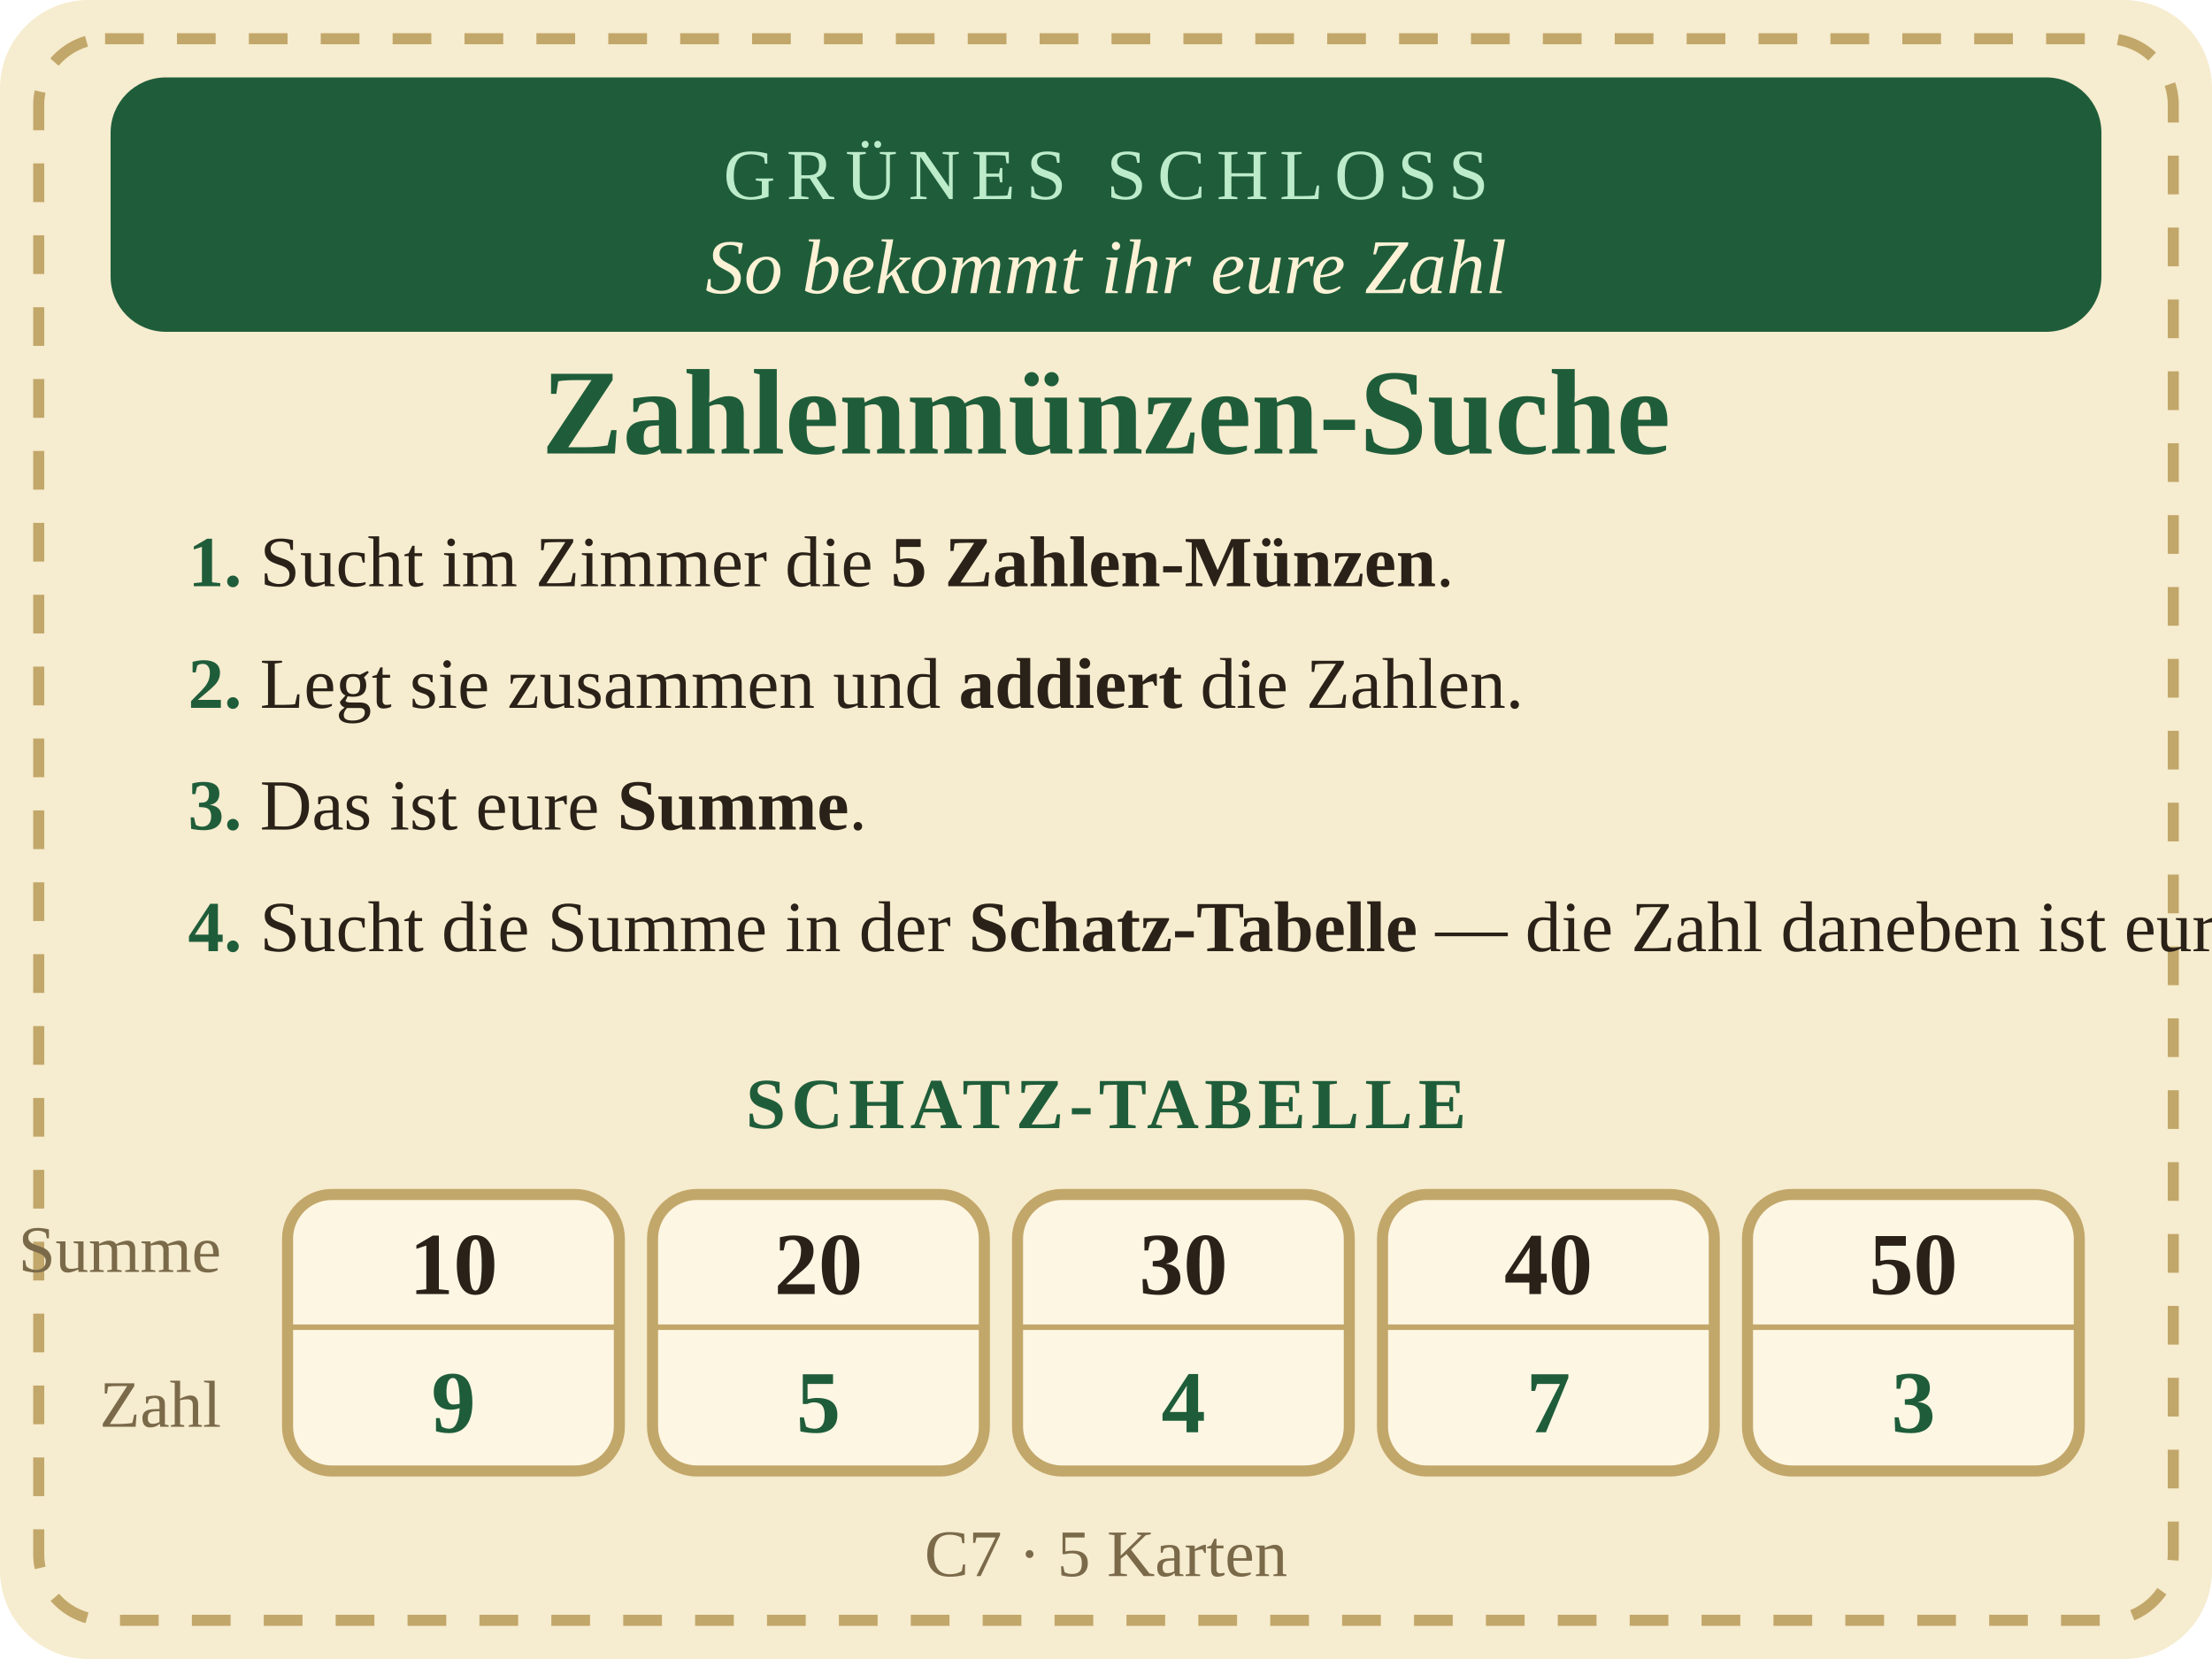
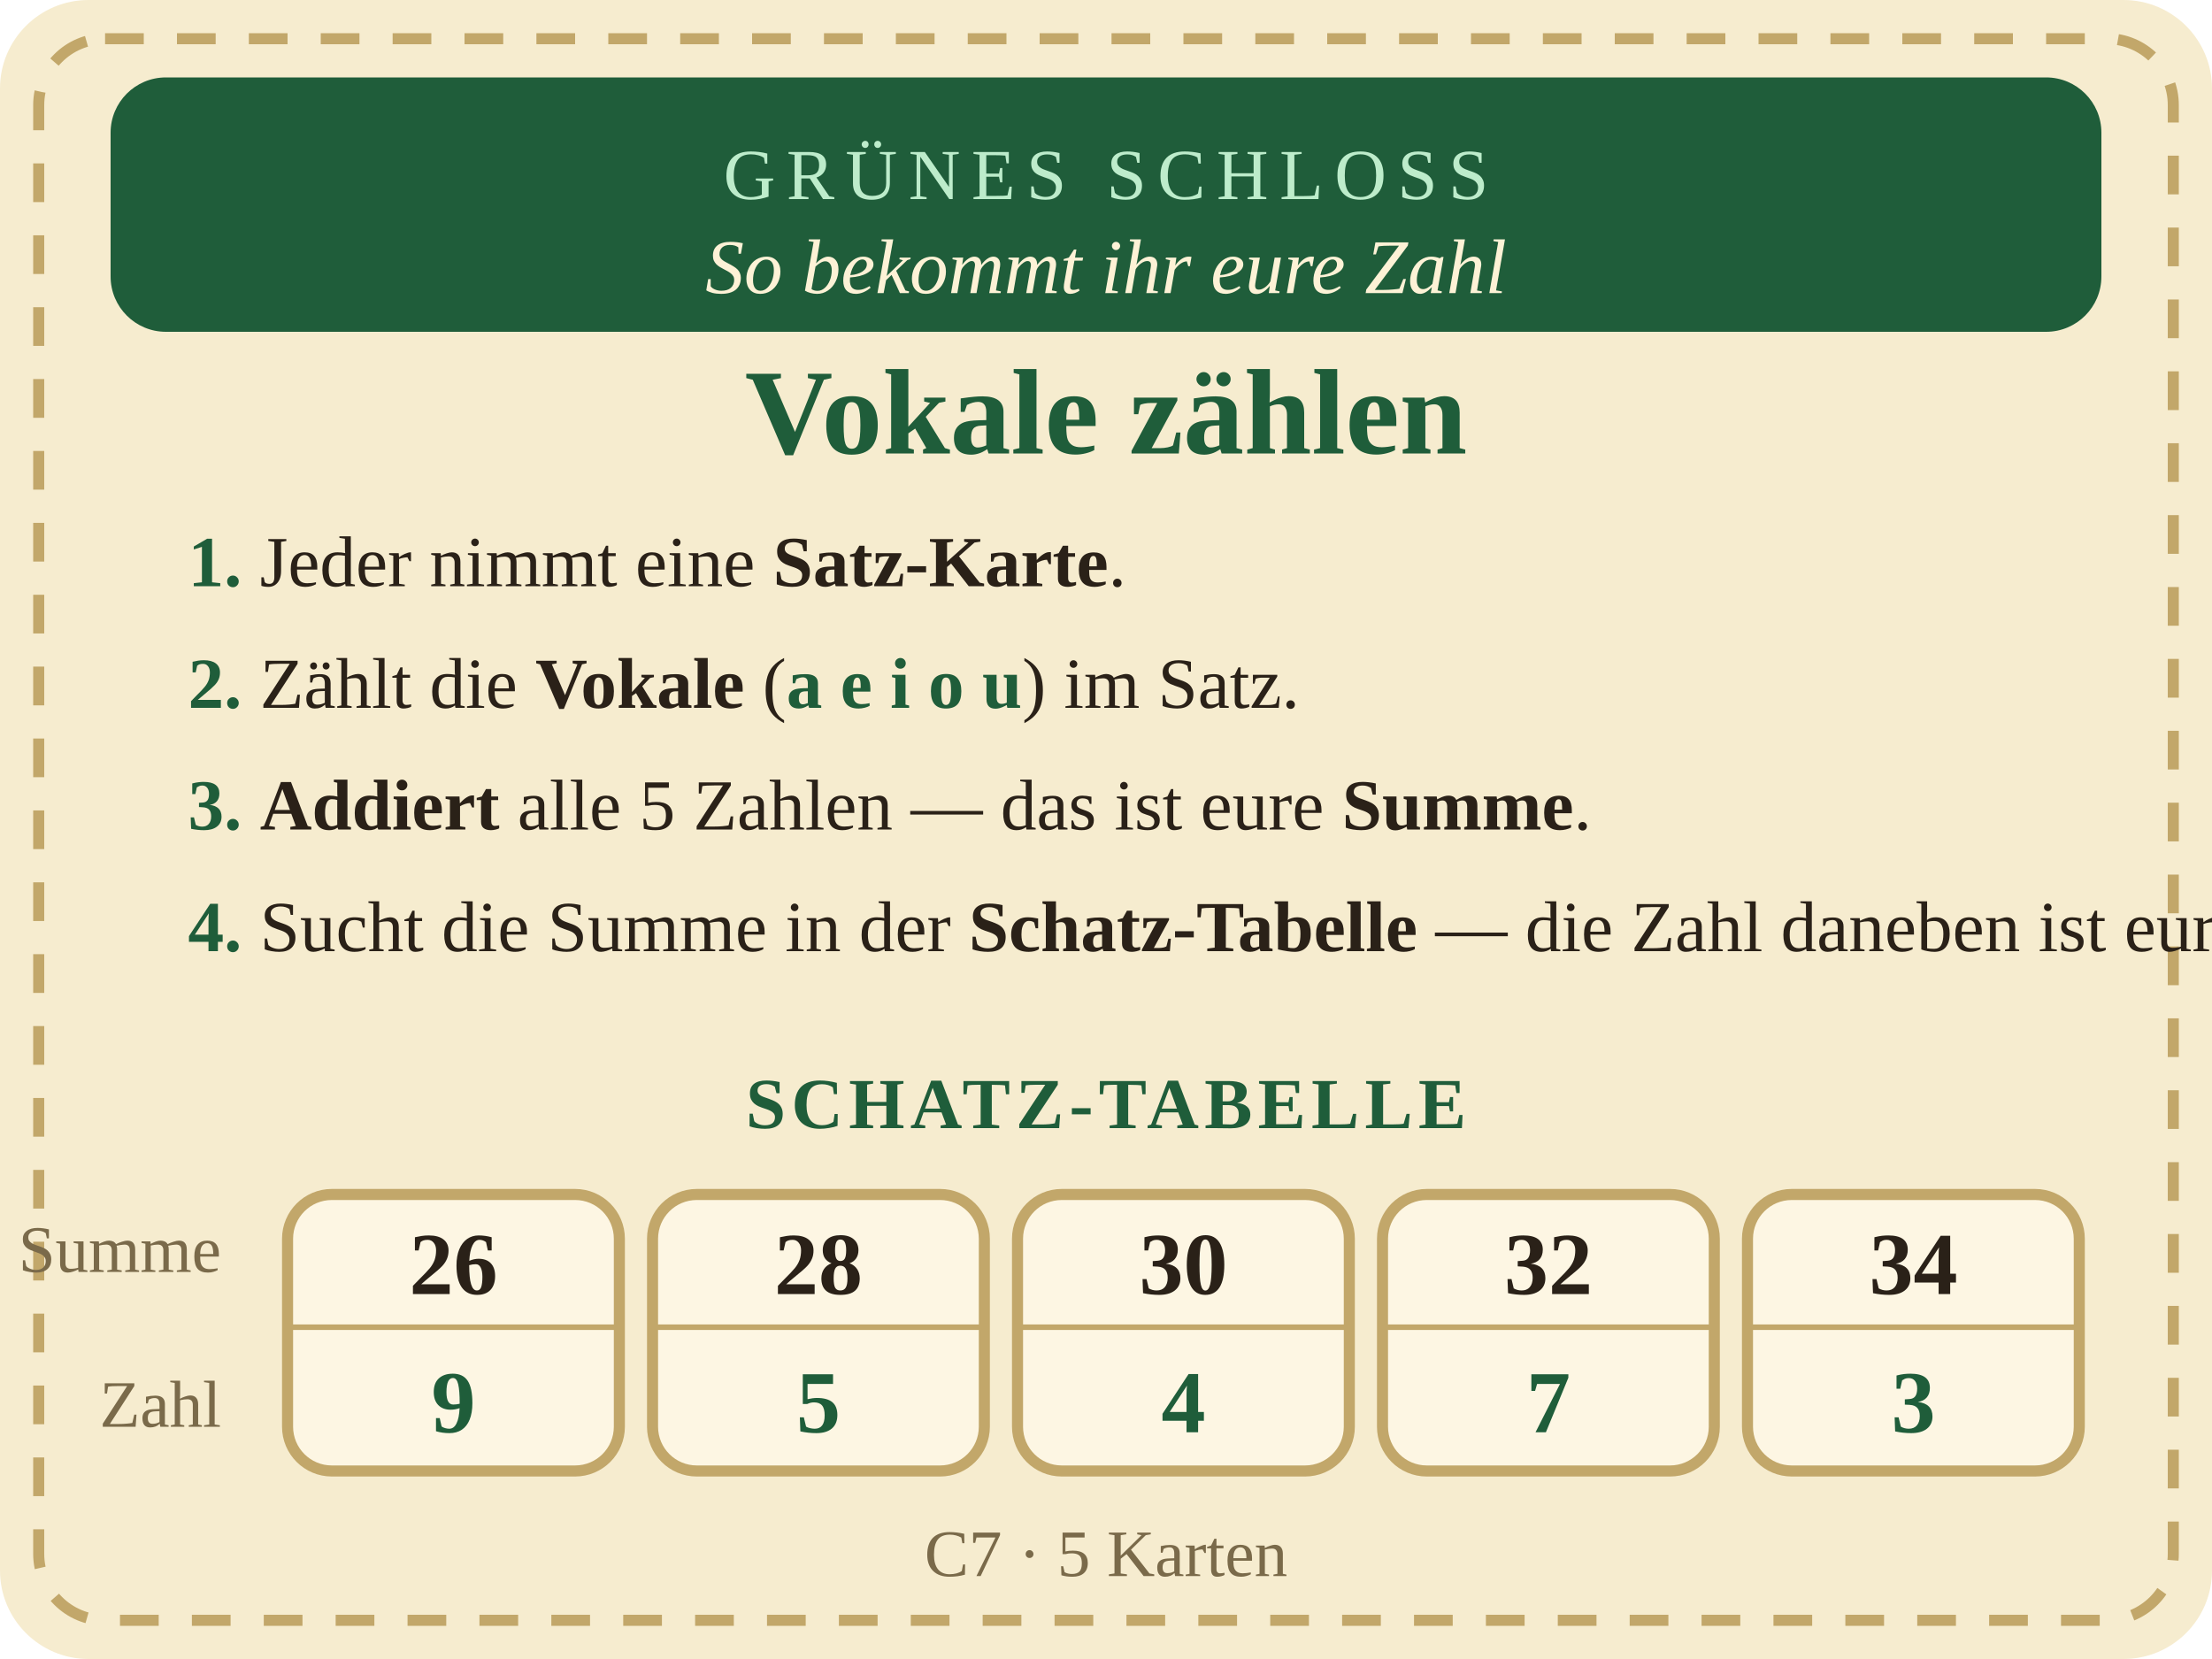
<svg xmlns="http://www.w3.org/2000/svg" viewBox="0 0 400 300" width="100mm" height="75mm" font-family="Georgia, 'Times New Roman', serif">
-   <defs>
-     <radialGradient id="c7-00-coin" cx="34%" cy="30%" r="75%">
-       <stop offset="0" stop-color="#f0d27a" />
-       <stop offset="0.6" stop-color="#c9972b" />
-       <stop offset="1" stop-color="#8a6510" />
-     </radialGradient>
-   </defs>
  <rect x="0" y="0" width="400" height="300" rx="16" fill="#f6eccf" />
  <rect x="7" y="7" width="386" height="286" rx="12" fill="none" stroke="#c2a76a" stroke-width="2" stroke-dasharray="7 6" />
  <rect x="20" y="14" width="360" height="46" rx="10" fill="#1f5d3a" />
  <text x="200" y="36" text-anchor="middle" fill="#bdeccb" font-size="13" letter-spacing="2">GRÜNES SCHLOSS</text>
  <text x="200" y="53" text-anchor="middle" fill="#fdf2d6" font-size="14" font-style="italic">So bekommt ihr eure Zahl</text>
-   <text x="200" y="82" text-anchor="middle" fill="#1f5d3a" font-size="22" font-weight="700">Zahlenmünzen-Suche</text>
+   <text x="200" y="82" text-anchor="middle" fill="#1f5d3a" font-size="22" font-weight="700">Vokale zählen</text>
  <g fill="#2a2118" font-size="13">
    <text x="34" y="106">
-       <tspan fill="#1f5d3a" font-weight="700">1.</tspan>  Sucht im Zimmer die <tspan font-weight="700">5 Zahlen-Münzen</tspan>.</text>
+       <tspan fill="#1f5d3a" font-weight="700">1.</tspan>  Jeder nimmt eine <tspan font-weight="700">Satz-Karte</tspan>.</text>
    <text x="34" y="128">
-       <tspan fill="#1f5d3a" font-weight="700">2.</tspan>  Legt sie zusammen und <tspan font-weight="700">addiert</tspan> die Zahlen.</text>
+       <tspan fill="#1f5d3a" font-weight="700">2.</tspan>  Zählt die <tspan font-weight="700">Vokale</tspan> (<tspan fill="#1f5d3a" font-weight="700">a e i o u</tspan>) im Satz.</text>
    <text x="34" y="150">
-       <tspan fill="#1f5d3a" font-weight="700">3.</tspan>  Das ist eure <tspan font-weight="700">Summe</tspan>.</text>
+       <tspan fill="#1f5d3a" font-weight="700">3.</tspan>
+       <tspan font-weight="700">Addiert</tspan> alle 5 Zahlen — das ist eure <tspan font-weight="700">Summe</tspan>.</text>
    <text x="34" y="172">
      <tspan fill="#1f5d3a" font-weight="700">4.</tspan>  Sucht die Summe in der <tspan font-weight="700">Schatz-Tabelle</tspan> — die Zahl daneben ist eure Zahl!</text>
  </g>
  <text x="200" y="204" text-anchor="middle" fill="#1f5d3a" font-size="13" font-weight="700" letter-spacing="1">SCHATZ-TABELLE</text>
  <g font-size="12" fill="#7a6a4a" text-anchor="end">
    <text x="40" y="230">Summe</text>
    <text x="40" y="258">Zahl</text>
  </g>
  <g text-anchor="middle">
    <rect x="52" y="216" width="60" height="50" rx="8" fill="#fdf6e3" stroke="#c2a76a" stroke-width="2" />
    <line x1="52" y1="240" x2="112" y2="240" stroke="#c2a76a" stroke-width="1" />
-     <text x="82" y="234" fill="#2a2118" font-size="16" font-weight="700">10</text>
+     <text x="82" y="234" fill="#2a2118" font-size="16" font-weight="700">26</text>
    <text x="82" y="259" fill="#1f5d3a" font-size="16" font-weight="700">9</text>
    <rect x="118" y="216" width="60" height="50" rx="8" fill="#fdf6e3" stroke="#c2a76a" stroke-width="2" />
    <line x1="118" y1="240" x2="178" y2="240" stroke="#c2a76a" stroke-width="1" />
-     <text x="148" y="234" fill="#2a2118" font-size="16" font-weight="700">20</text>
+     <text x="148" y="234" fill="#2a2118" font-size="16" font-weight="700">28</text>
    <text x="148" y="259" fill="#1f5d3a" font-size="16" font-weight="700">5</text>
    <rect x="184" y="216" width="60" height="50" rx="8" fill="#fdf6e3" stroke="#c2a76a" stroke-width="2" />
    <line x1="184" y1="240" x2="244" y2="240" stroke="#c2a76a" stroke-width="1" />
    <text x="214" y="234" fill="#2a2118" font-size="16" font-weight="700">30</text>
    <text x="214" y="259" fill="#1f5d3a" font-size="16" font-weight="700">4</text>
    <rect x="250" y="216" width="60" height="50" rx="8" fill="#fdf6e3" stroke="#c2a76a" stroke-width="2" />
    <line x1="250" y1="240" x2="310" y2="240" stroke="#c2a76a" stroke-width="1" />
-     <text x="280" y="234" fill="#2a2118" font-size="16" font-weight="700">40</text>
+     <text x="280" y="234" fill="#2a2118" font-size="16" font-weight="700">32</text>
    <text x="280" y="259" fill="#1f5d3a" font-size="16" font-weight="700">7</text>
    <rect x="316" y="216" width="60" height="50" rx="8" fill="#fdf6e3" stroke="#c2a76a" stroke-width="2" />
    <line x1="316" y1="240" x2="376" y2="240" stroke="#c2a76a" stroke-width="1" />
-     <text x="346" y="234" fill="#2a2118" font-size="16" font-weight="700">50</text>
+     <text x="346" y="234" fill="#2a2118" font-size="16" font-weight="700">34</text>
    <text x="346" y="259" fill="#1f5d3a" font-size="16" font-weight="700">3</text>
  </g>
  <text x="200" y="285" text-anchor="middle" fill="#7a6a4a" font-size="12">C7 · 5 Karten</text>
</svg>
